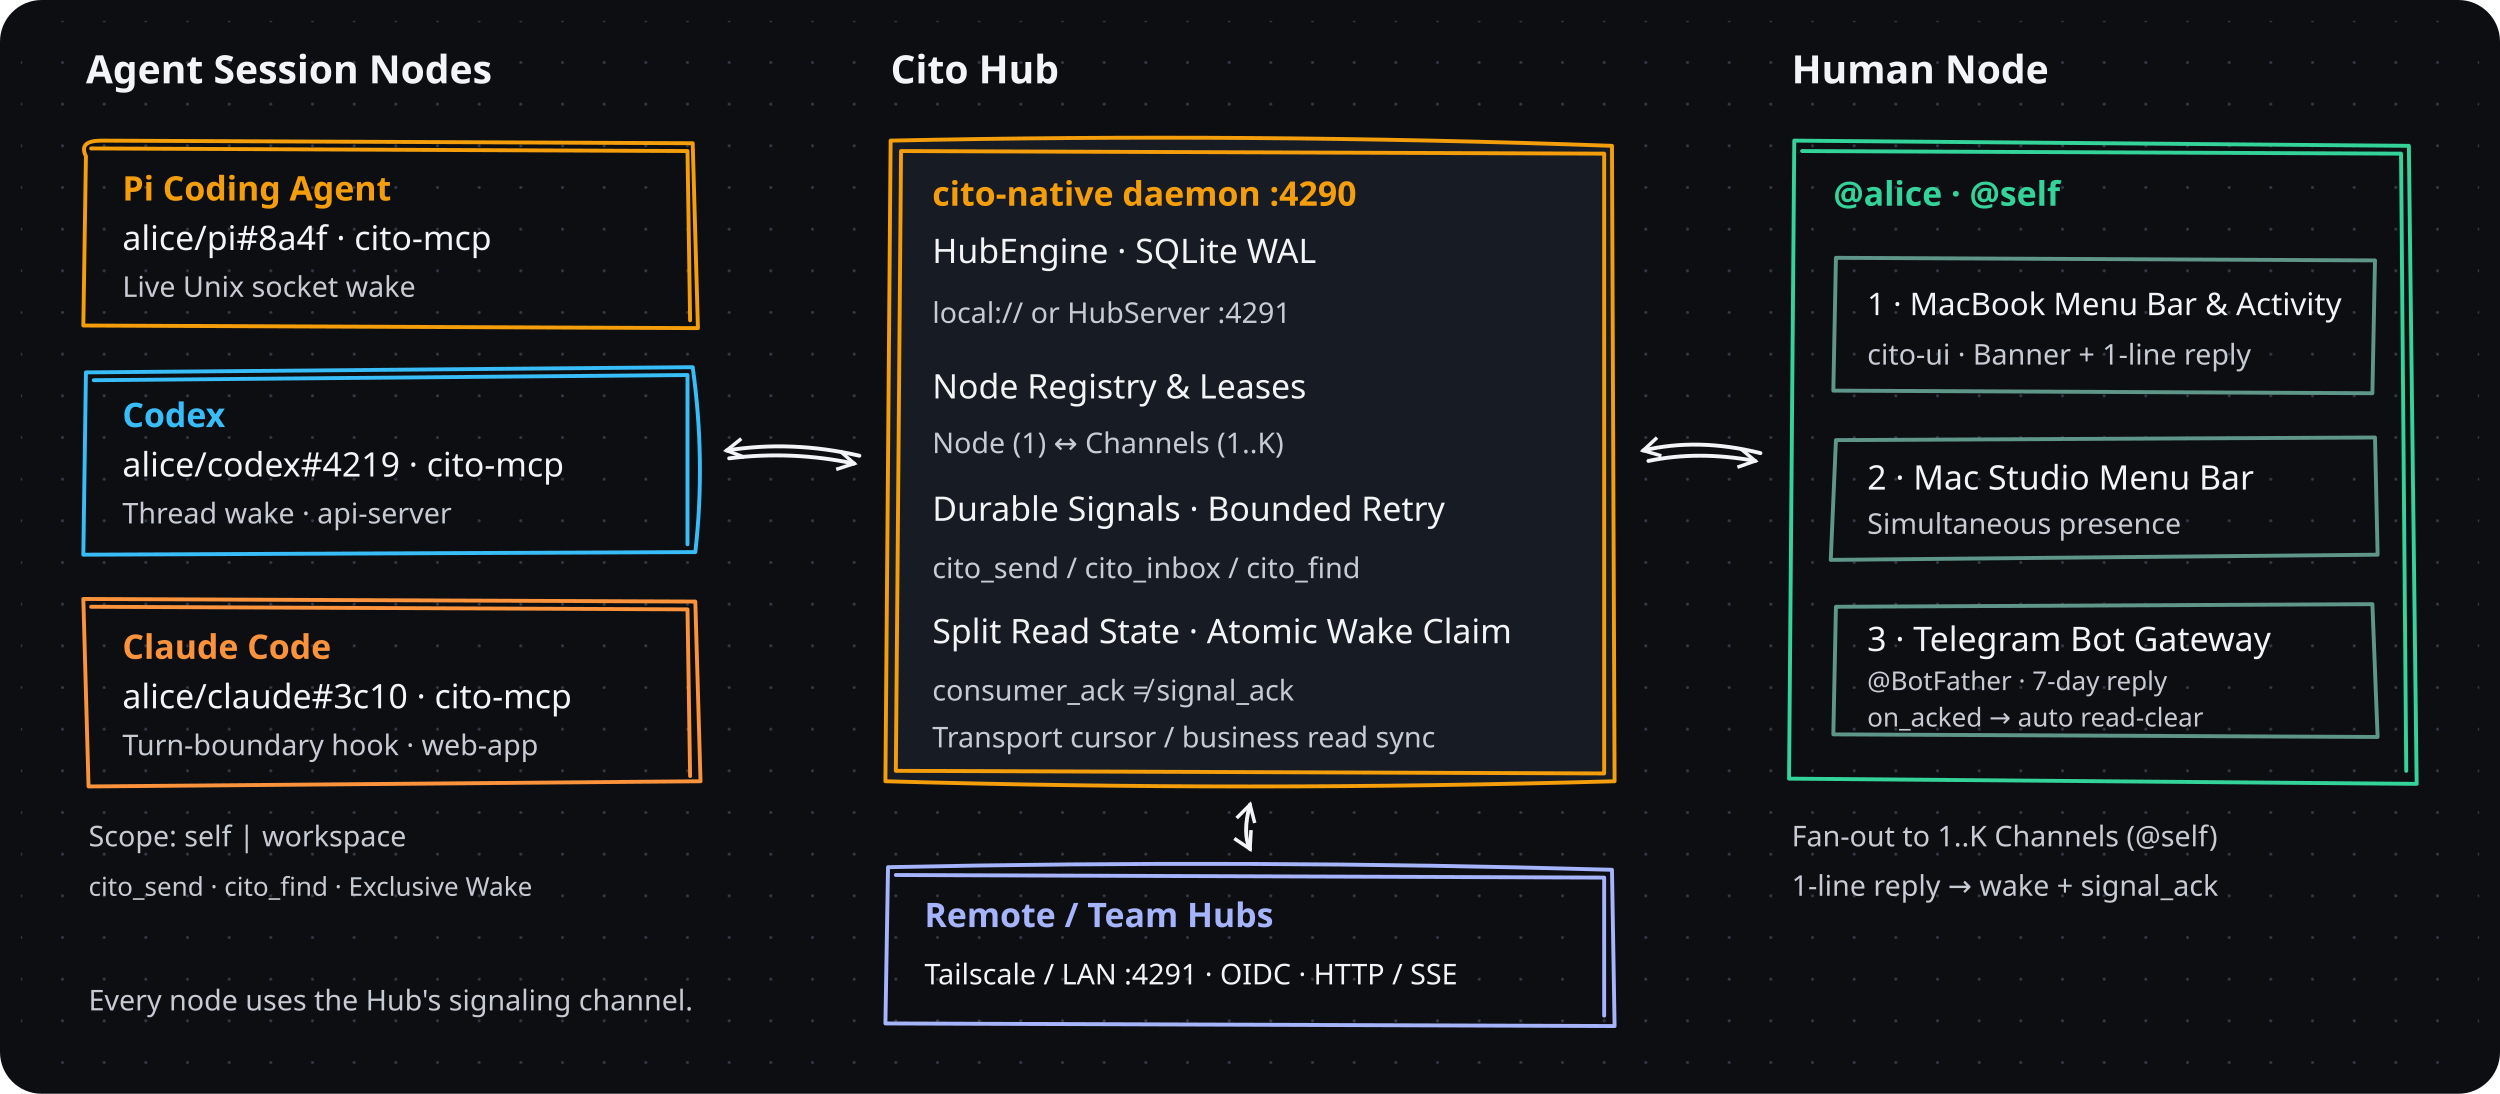
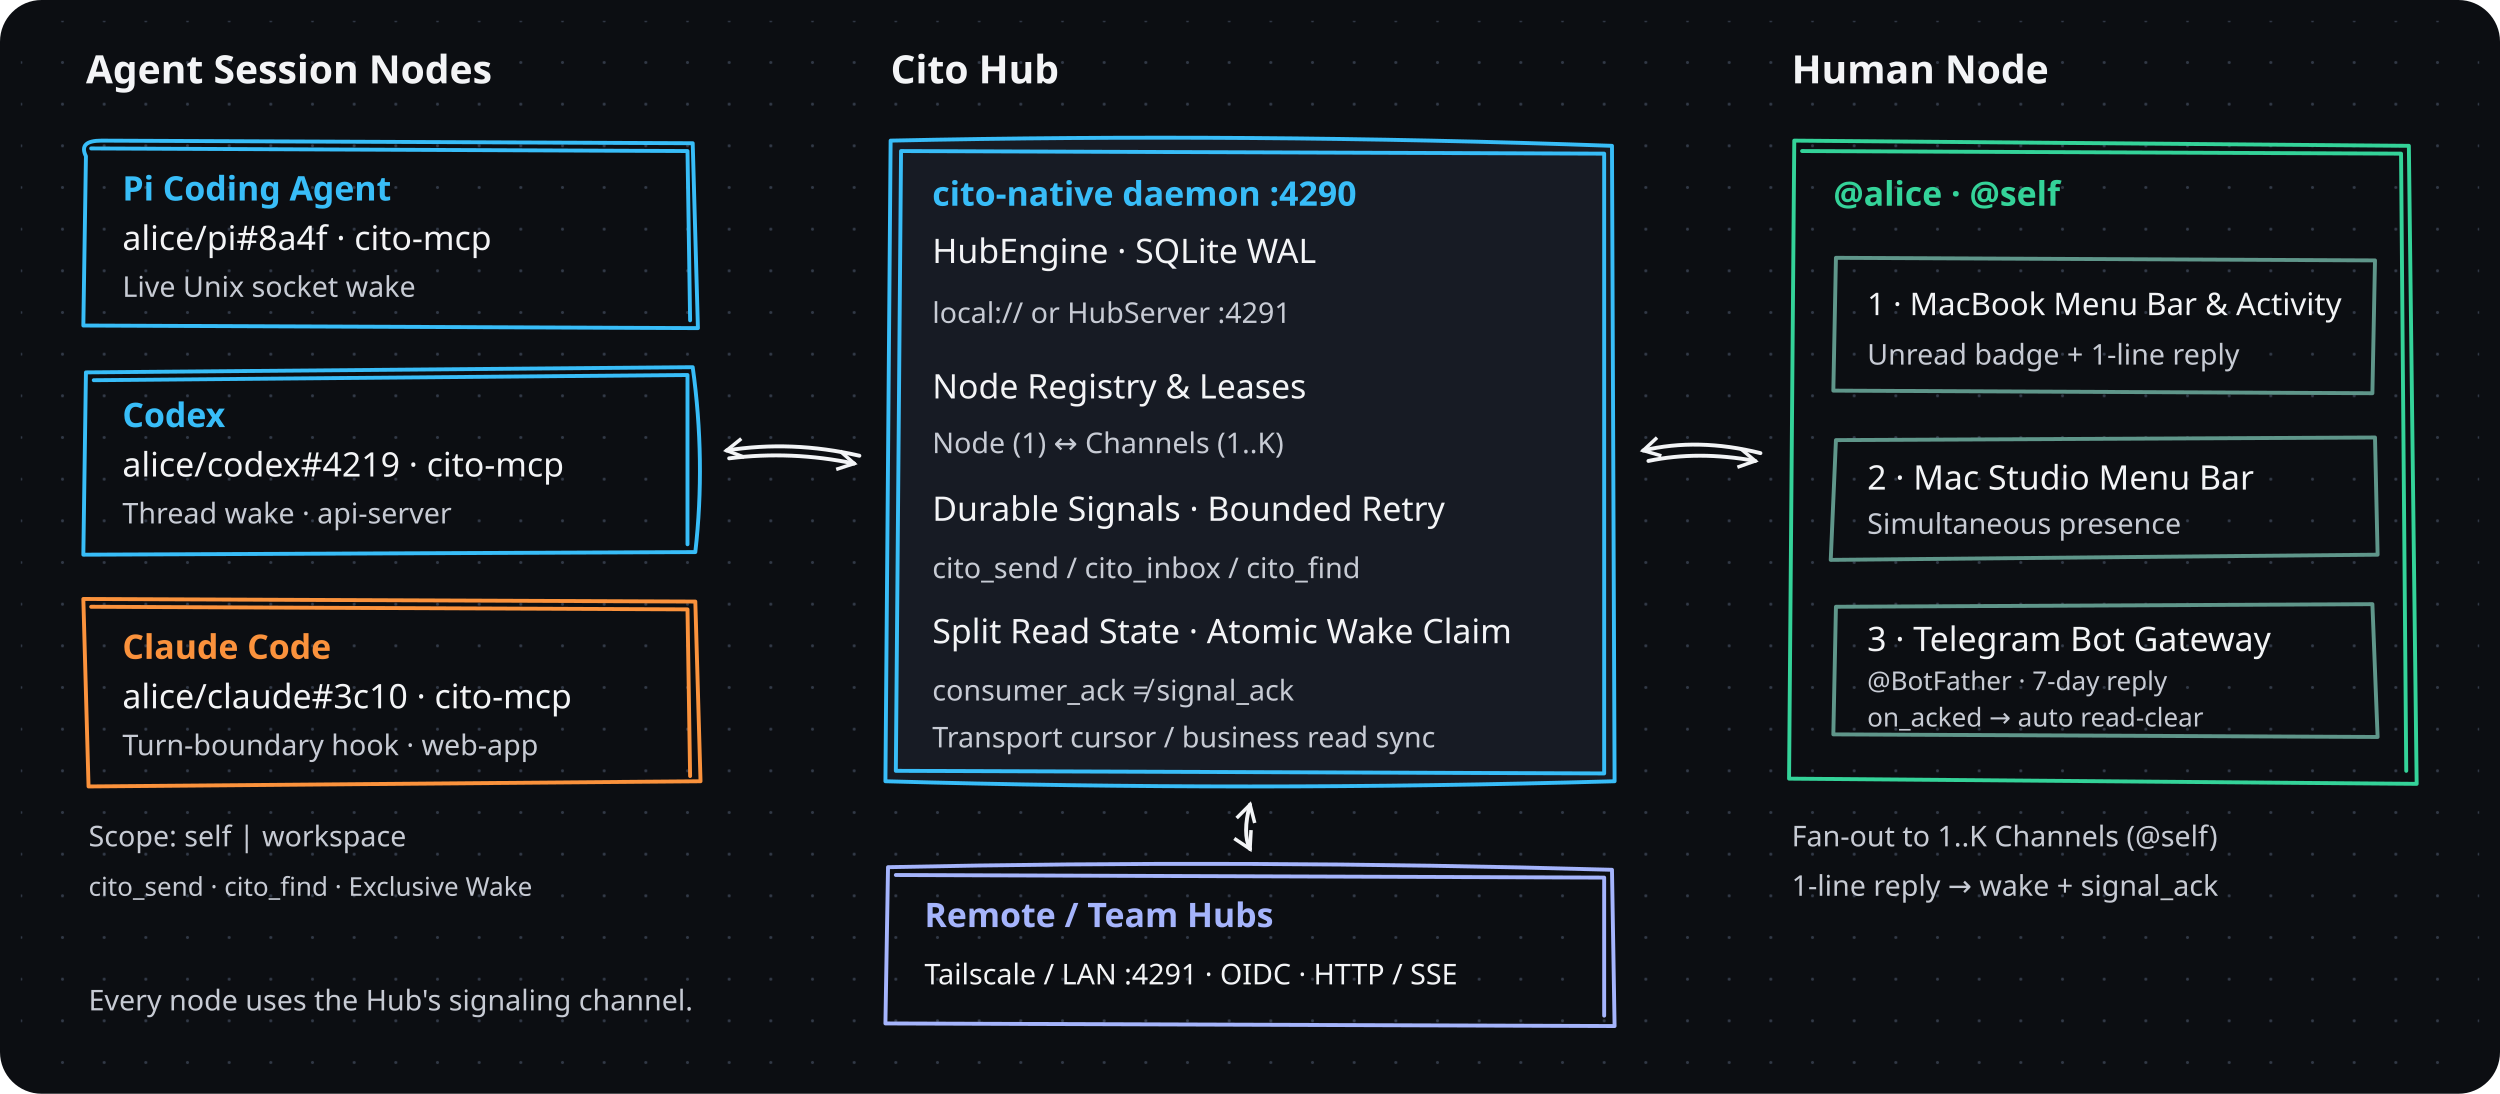
<svg xmlns="http://www.w3.org/2000/svg" viewBox="0 0 960 420" width="960" height="420" role="img" aria-labelledby="title desc">
  <defs>
    <pattern id="dots" width="16" height="16" patternUnits="userSpaceOnUse">
      <circle cx="8" cy="8" r="0.6" fill="#303744" />
    </pattern>
    <marker id="arrow" viewBox="0 0 10 10" refX="8" refY="5" markerWidth="6" markerHeight="6" orient="auto-start-reverse">
      <path d="M 1 1 L 8 5 L 1 9" fill="none" stroke="#F3F4F6" stroke-width="1.5" />
    </marker>
  </defs>
  <rect width="960" height="420" rx="16" fill="#0C0E12" />
  <rect x="8" y="8" width="944" height="404" rx="12" fill="url(#dots)" />
  <g fill="none" stroke-linecap="round" stroke-linejoin="round" stroke-width="1.5">
-     <path d="M33 60 Q30 54 39 54 L266 55 L268 126 L32 125 Z M35 57 L264 58 L265 123" stroke="#F59E0B" />
+     <path d="M33 60 Q30 54 39 54 L266 55 L268 126 L32 125 Z M35 57 L264 58 L265 123" stroke="#38BDF8" />
    <path d="M33 143 L266 141 Q271 177 267 212 L32 213 Z M36 146 L264 144 L264 209" stroke="#38BDF8" />
    <path d="M32 230 L267 231 L269 300 L34 302 Z M35 233 L264 234 L265 298" stroke="#FB923C" />
-     <path d="M342 54 Q480 51 619 56 L620 300 Q480 304 340 300 Z M346 58 L616 59 L616 297 L344 296 Z" stroke="#F59E0B" fill="#171B24" />
+     <path d="M342 54 Q480 51 619 56 L620 300 Q480 304 340 300 Z M346 58 L616 59 L616 297 L344 296 Z" stroke="#38BDF8" fill="#171B24" />
    <path d="M689 54 L925 56 L928 301 L687 299 Z M692 58 L922 59 L924 296" stroke="#34D399" />
    <path d="M705 99 L912 100 L911 151 L704 150 Z M705 169 L912 168 L913 213 L703 215 Z M705 233 L911 232 L913 283 L704 282 Z" stroke="#5F968A" />
    <path d="M279 173 Q304 169 330 175 M280 176 Q304 173 328 178" stroke="#F3F4F6" marker-start="url(#arrow)" marker-end="url(#arrow)" />
    <path d="M631 173 Q652 168 676 174 M633 177 Q652 173 674 177" stroke="#F3F4F6" marker-start="url(#arrow)" marker-end="url(#arrow)" />
    <path d="M341 333 Q480 330 619 334 L620 394 L340 393 Z M344 336 L616 337 L616 390" stroke="#A5B4FC" />
    <path d="M480 309 Q477 320 480 326" stroke="#F3F4F6" marker-start="url(#arrow)" marker-end="url(#arrow)" />
  </g>
  <g fill="#F3F4F6" font-family="ui-rounded, 'SF Pro Rounded', system-ui, sans-serif" font-size="13">
    <text x="33" y="32" font-size="15" font-weight="600">Agent Session Nodes</text>
-     <text x="47" y="77" fill="#F59E0B" font-weight="600">Pi Coding Agent</text>
+     <text x="47" y="77" fill="#38BDF8" font-weight="600">Pi Coding Agent</text>
    <text x="47" y="96">alice/pi#8a4f · cito-mcp</text>
    <text x="47" y="114" font-size="11" fill="#C7CBD4">Live Unix socket wake</text>
    <text x="47" y="164" fill="#38BDF8" font-weight="600">Codex</text>
    <text x="47" y="183">alice/codex#4219 · cito-mcp</text>
    <text x="47" y="201" font-size="11" fill="#C7CBD4">Thread wake · api-server</text>
    <text x="47" y="253" fill="#FB923C" font-weight="600">Claude Code</text>
    <text x="47" y="272">alice/claude#3c10 · cito-mcp</text>
    <text x="47" y="290" font-size="11" fill="#C7CBD4">Turn-boundary hook · web-app</text>
    <text x="34" y="325" font-size="11" fill="#C7CBD4">Scope: self | workspace</text>
    <text x="34" y="344" font-size="10" fill="#C7CBD4">cito_send · cito_find · Exclusive Wake</text>
    <text x="342" y="32" font-size="15" font-weight="600">Cito Hub</text>
-     <text x="358" y="79" font-weight="600" fill="#F59E0B">cito-native daemon :4290</text>
+     <text x="358" y="79" font-weight="600" fill="#38BDF8">cito-native daemon :4290</text>
    <text x="358" y="101">HubEngine · SQLite WAL</text>
    <text x="358" y="124" font-size="11" fill="#C7CBD4">local:// or HubServer :4291</text>
    <text x="358" y="153">Node Registry &amp; Leases</text>
    <text x="358" y="174" font-size="11" fill="#C7CBD4">Node (1) ↔ Channels (1..K)</text>
    <text x="358" y="200">Durable Signals · Bounded Retry</text>
    <text x="358" y="222" font-size="11" fill="#C7CBD4">cito_send / cito_inbox / cito_find</text>
    <text x="358" y="247">Split Read State · Atomic Wake Claim</text>
    <text x="358" y="269" font-size="11" fill="#C7CBD4">consumer_ack ≠ signal_ack</text>
    <text x="358" y="287" font-size="11" fill="#C7CBD4">Transport cursor / business read sync</text>
    <text x="688" y="32" font-size="15" font-weight="600">Human Node</text>
    <text x="704" y="79" fill="#34D399" font-weight="600">@alice · @self</text>
    <text x="717" y="121" font-size="12">1 · MacBook Menu Bar &amp; Activity</text>
-     <text x="717" y="140" font-size="11" fill="#C7CBD4">cito-ui · Banner + 1-line reply</text>
+     <text x="717" y="140" font-size="11" fill="#C7CBD4">Unread badge + 1-line reply</text>
    <text x="717" y="188">2 · Mac Studio Menu Bar</text>
    <text x="717" y="205" font-size="11" fill="#C7CBD4">Simultaneous presence</text>
    <text x="717" y="250">3 · Telegram Bot Gateway</text>
    <text x="717" y="265" font-size="10" fill="#C7CBD4">@BotFather · 7-day reply</text>
    <text x="717" y="279" font-size="10" fill="#C7CBD4">on_acked → auto read-clear</text>
    <text x="688" y="325" font-size="11" fill="#C7CBD4">Fan-out to 1..K Channels (@self)</text>
    <text x="688" y="344" font-size="11" fill="#C7CBD4">1-line reply → wake + signal_ack</text>
    <text x="355" y="356" fill="#A5B4FC" font-weight="600">Remote / Team Hubs</text>
    <text x="355" y="378" font-size="11">Tailscale / LAN :4291 · OIDC · HTTP / SSE</text>
    <text x="34" y="388" font-size="11" fill="#C7CBD4">Every node uses the Hub's signaling channel.</text>
  </g>
</svg>
